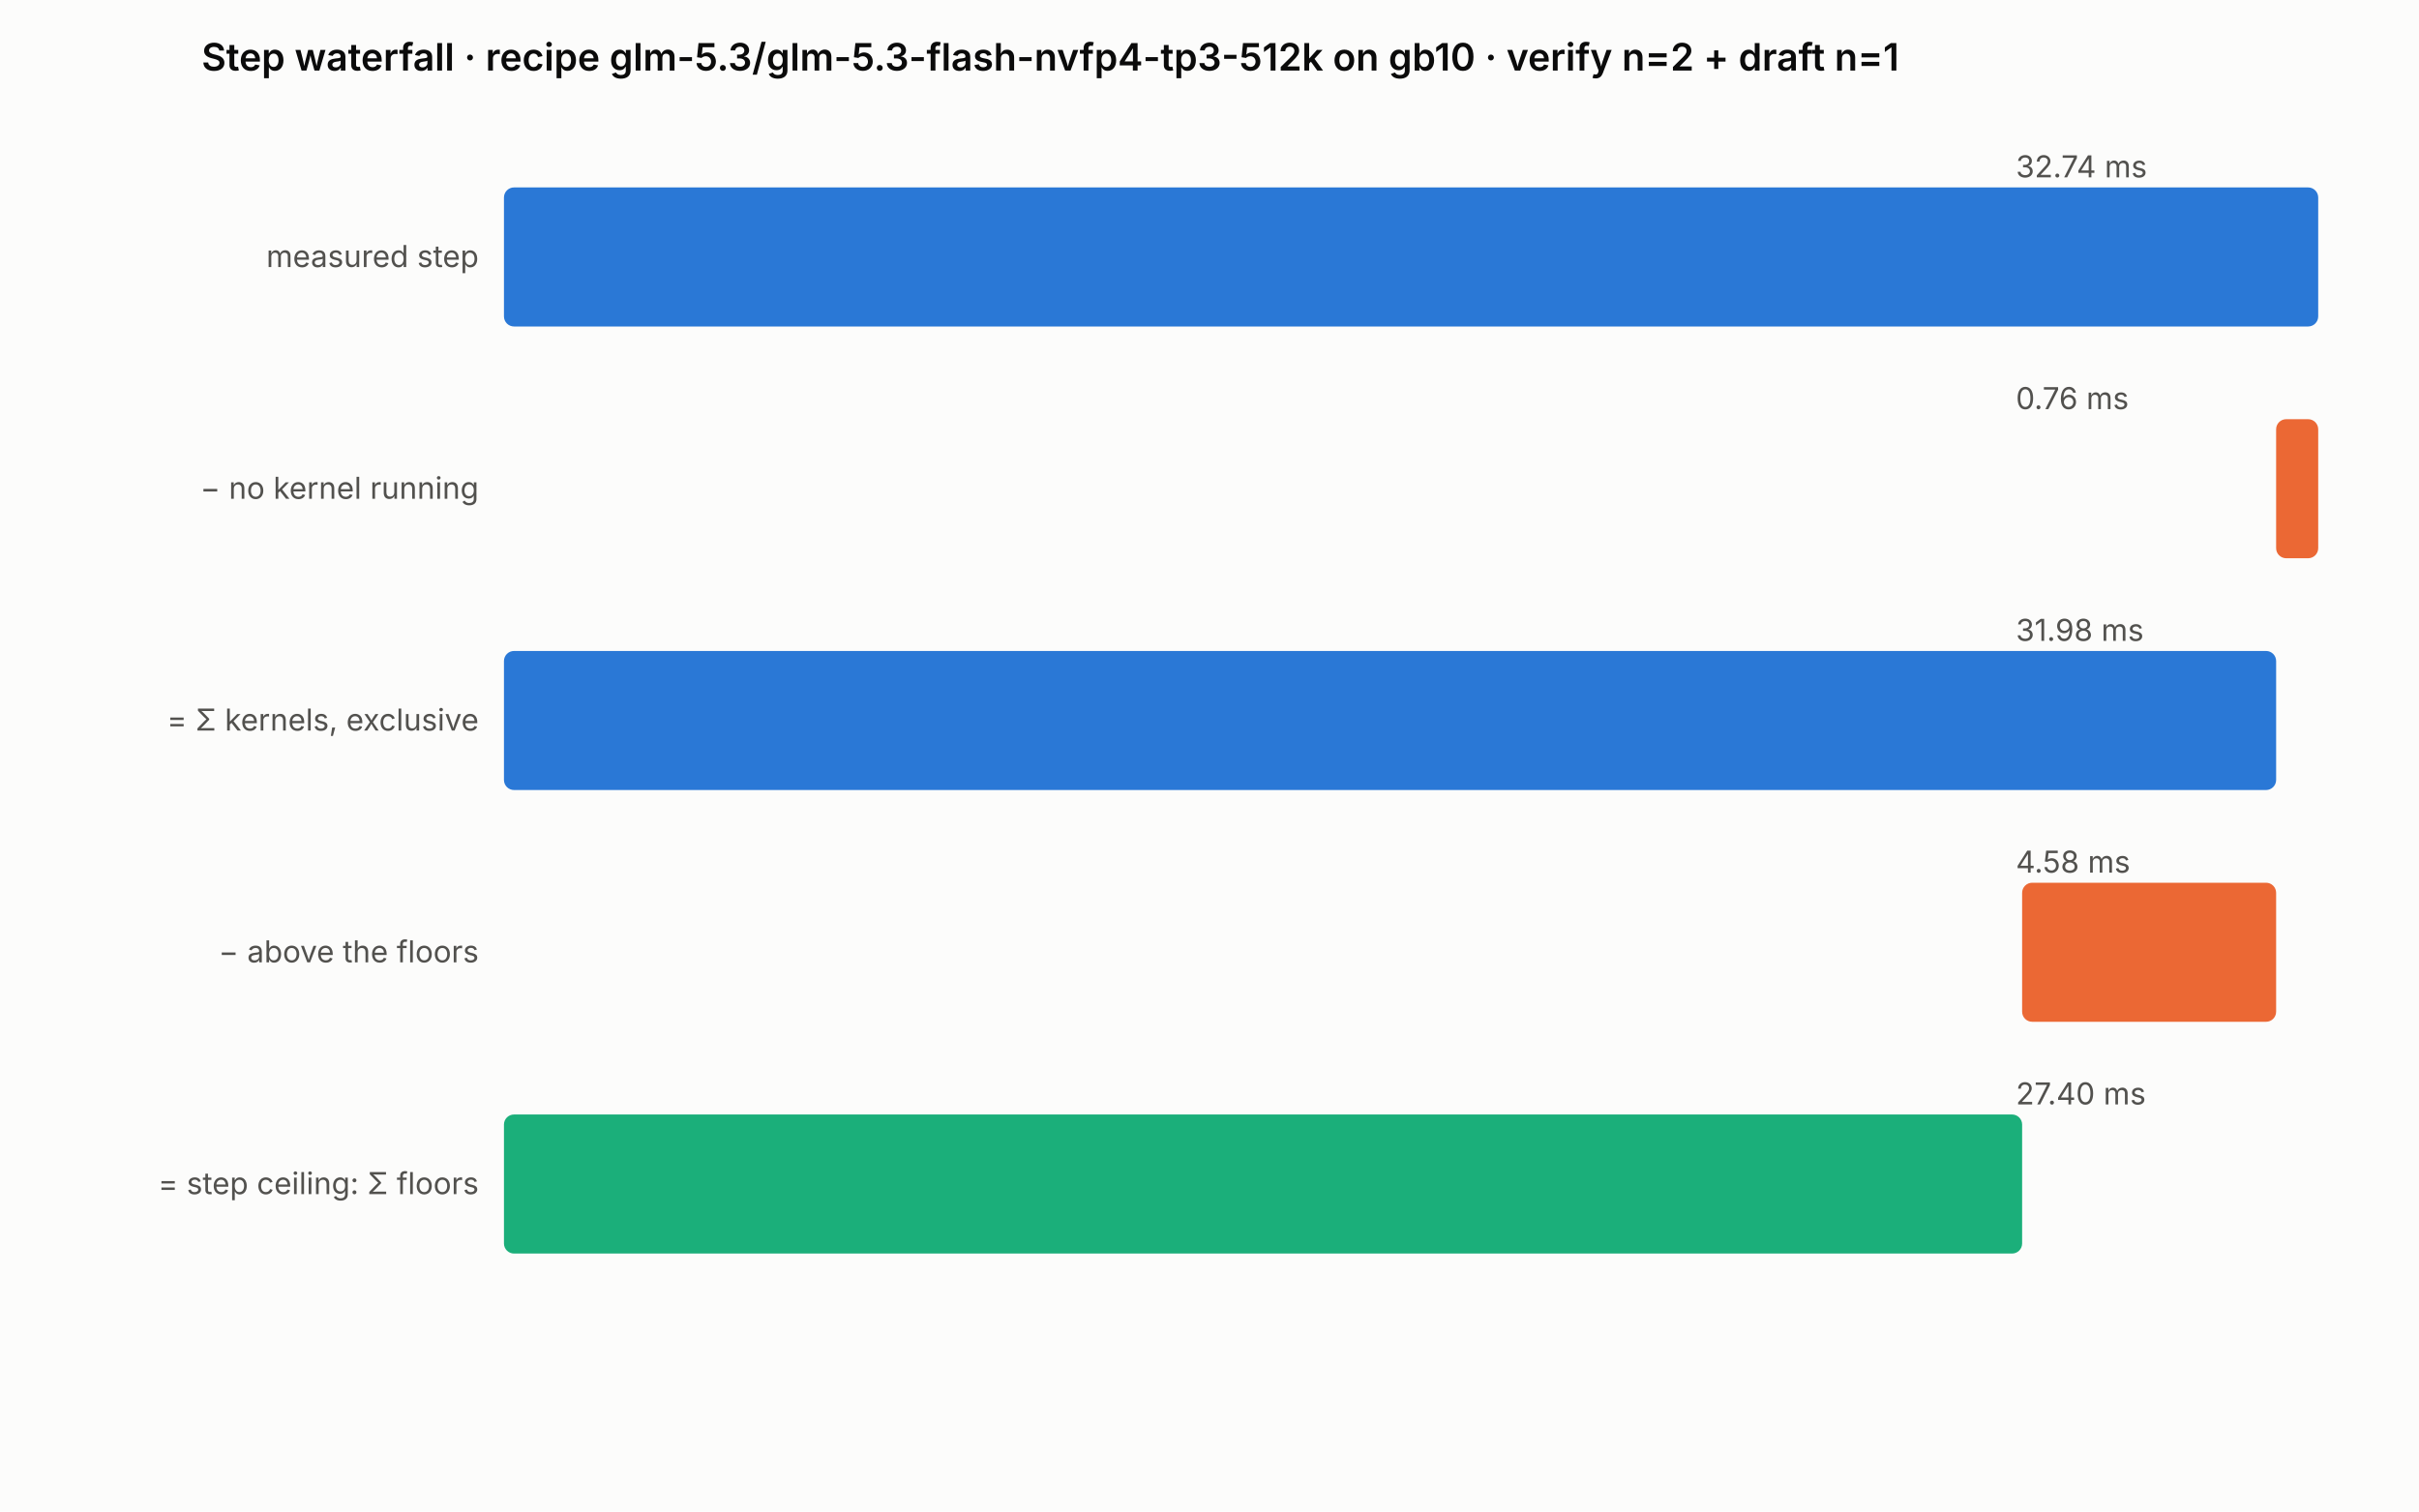
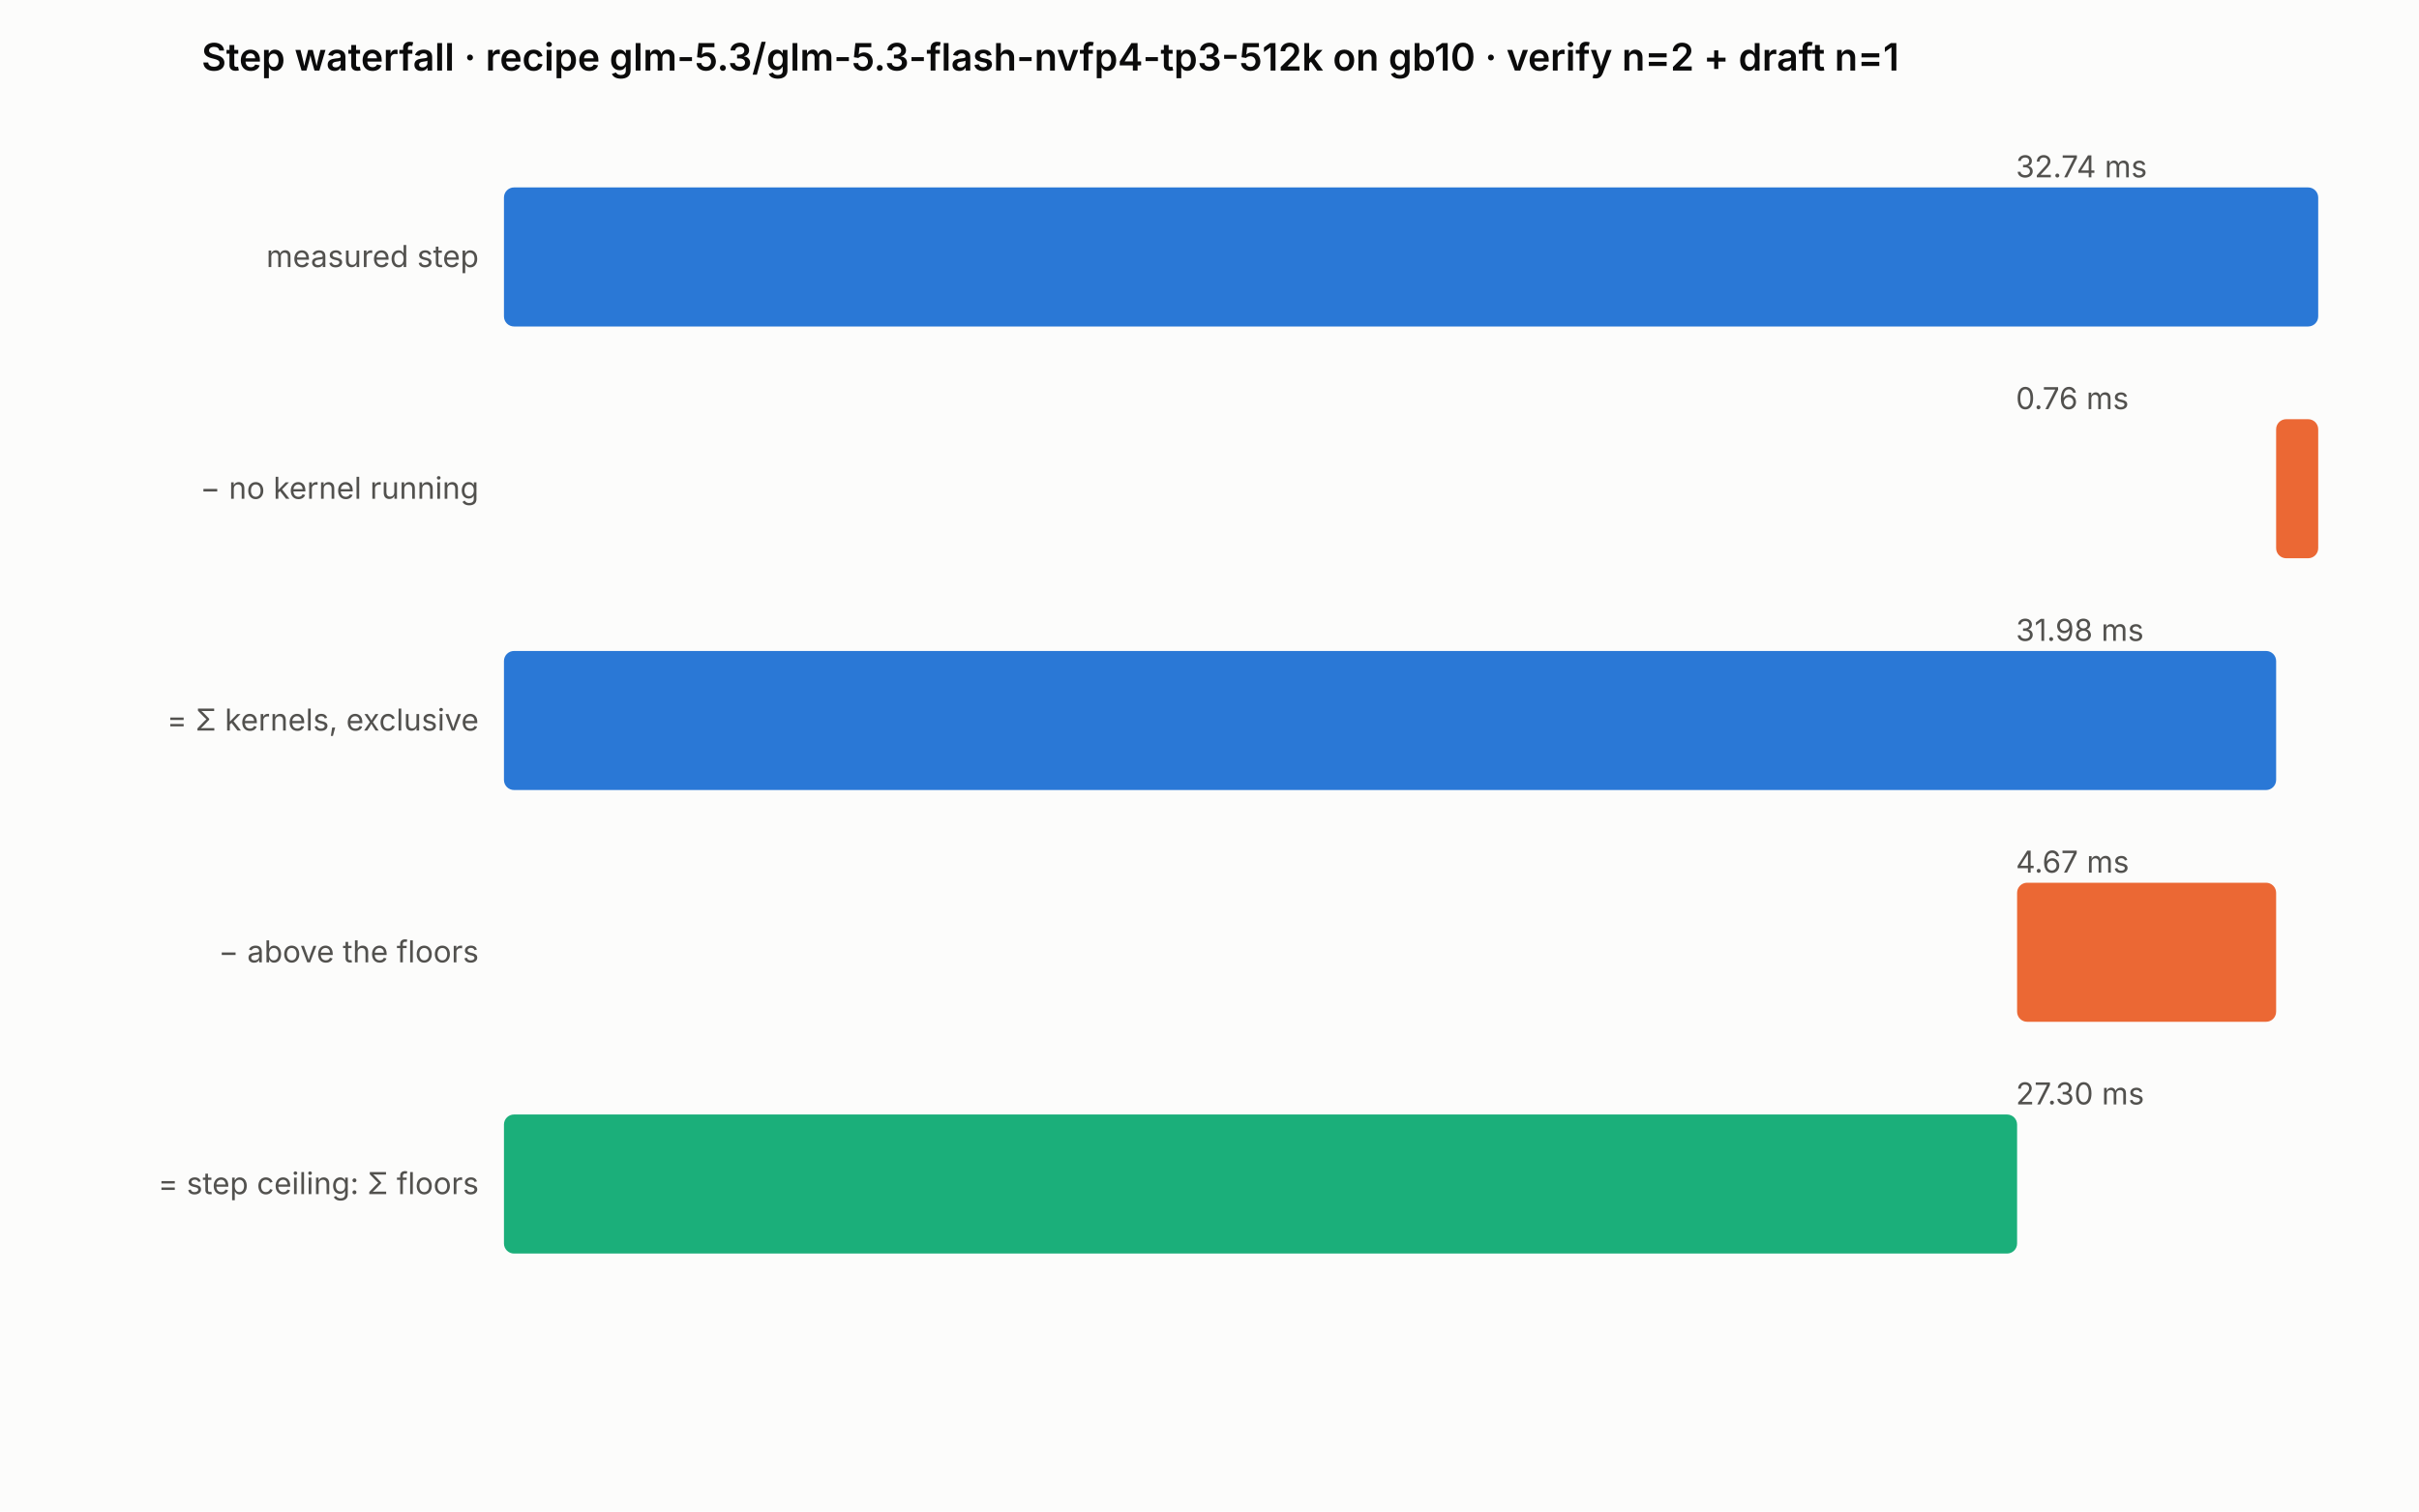
<svg xmlns="http://www.w3.org/2000/svg" class="viz" viewBox="0 0 960 600" width="960" height="600" role="img" aria-label="Step waterfall: recipe glm-5.3/glm-5.3-flash-nvfp4-tp3-512k on gb10">
  <style>
.viz text{font-family:system-ui,-apple-system,"Segoe UI",sans-serif;font-size:12px}
.viz .t{font-size:15px;font-weight:600}
.viz .g{stroke-width:1}.viz .c{stroke-width:2;fill:none;stroke-dasharray:6 4}
.viz .m{stroke-width:2}.viz .p{stroke-width:2}.viz .d{stroke-width:2;opacity:.45}
.viz .bg{fill:#fcfcfb}.viz text{fill:#52514e}.viz .t{fill:#0b0b0b}.viz .g{stroke:#e4e3df}.viz .c{stroke:#52514e}.viz .m{fill:#2a78d6;stroke:#fcfcfb}.viz .p{fill:#fcfcfb;stroke:#eb6834}.viz .d{stroke:#2a78d6}.viz .b1{fill:#2a78d6}.viz .b2{fill:#eb6834}.viz .b3{fill:#1baf7a}
@media (prefers-color-scheme: dark){:root:not([data-theme="light"]) .viz .bg{fill:#1a1a19}:root:not([data-theme="light"]) .viz text{fill:#c3c2b7}:root:not([data-theme="light"]) .viz .t{fill:#f0efec}:root:not([data-theme="light"]) .viz .g{stroke:#3a3936}:root:not([data-theme="light"]) .viz .c{stroke:#c3c2b7}:root:not([data-theme="light"]) .viz .m{fill:#3987e5;stroke:#1a1a19}:root:not([data-theme="light"]) .viz .p{fill:#1a1a19;stroke:#d95926}:root:not([data-theme="light"]) .viz .d{stroke:#3987e5}:root:not([data-theme="light"]) .viz .b1{fill:#3987e5}:root:not([data-theme="light"]) .viz .b2{fill:#d95926}:root:not([data-theme="light"]) .viz .b3{fill:#199e70}}
[data-theme="dark"] .viz .bg{fill:#1a1a19}[data-theme="dark"] .viz text{fill:#c3c2b7}[data-theme="dark"] .viz .t{fill:#f0efec}[data-theme="dark"] .viz .g{stroke:#3a3936}[data-theme="dark"] .viz .c{stroke:#c3c2b7}[data-theme="dark"] .viz .m{fill:#3987e5;stroke:#1a1a19}[data-theme="dark"] .viz .p{fill:#1a1a19;stroke:#d95926}[data-theme="dark"] .viz .d{stroke:#3987e5}[data-theme="dark"] .viz .b1{fill:#3987e5}[data-theme="dark"] .viz .b2{fill:#d95926}[data-theme="dark"] .viz .b3{fill:#199e70}
</style>
  <rect class="bg" width="960" height="600" />
  <text class="t" x="80" y="28">Step waterfall · recipe glm-5.3/glm-5.3-flash-nvfp4-tp3-512k on gb10 · verify n=2 + draft n=1</text>
  <text x="190.0" y="106.0" text-anchor="end">measured step</text>
  <rect class="b1" x="200.0" y="74.4" width="720.0" height="55.2" rx="4" />
  <text x="800.0" y="70.4">32.74 ms</text>
  <text x="190.0" y="198.0" text-anchor="end">− no kernel running</text>
  <rect class="b2" x="903.3" y="166.4" width="16.7" height="55.2" rx="4" />
  <text x="800.0" y="162.4">0.76 ms</text>
  <text x="190.0" y="290.0" text-anchor="end">= Σ kernels, exclusive</text>
  <rect class="b1" x="200.0" y="258.4" width="703.3" height="55.2" rx="4" />
  <text x="800.0" y="254.4">31.98 ms</text>
  <text x="190.0" y="382.0" text-anchor="end">− above the floors</text>
-   <rect class="b2" x="802.5" y="350.4" width="100.8" height="55.2" rx="4" />
-   <text x="800.0" y="346.4">4.58 ms</text>
+   <rect class="b2" x="800.5" y="350.4" width="102.8" height="55.2" rx="4" />
+   <text x="800.0" y="346.4">4.67 ms</text>
  <text x="190.0" y="474.0" text-anchor="end">= step ceiling: Σ floors</text>
-   <rect class="b3" x="200.0" y="442.4" width="602.5" height="55.2" rx="4" />
-   <text x="800.0" y="438.4">27.40 ms</text>
+   <rect class="b3" x="200.0" y="442.4" width="600.5" height="55.2" rx="4" />
+   <text x="800.0" y="438.4">27.30 ms</text>
</svg>
